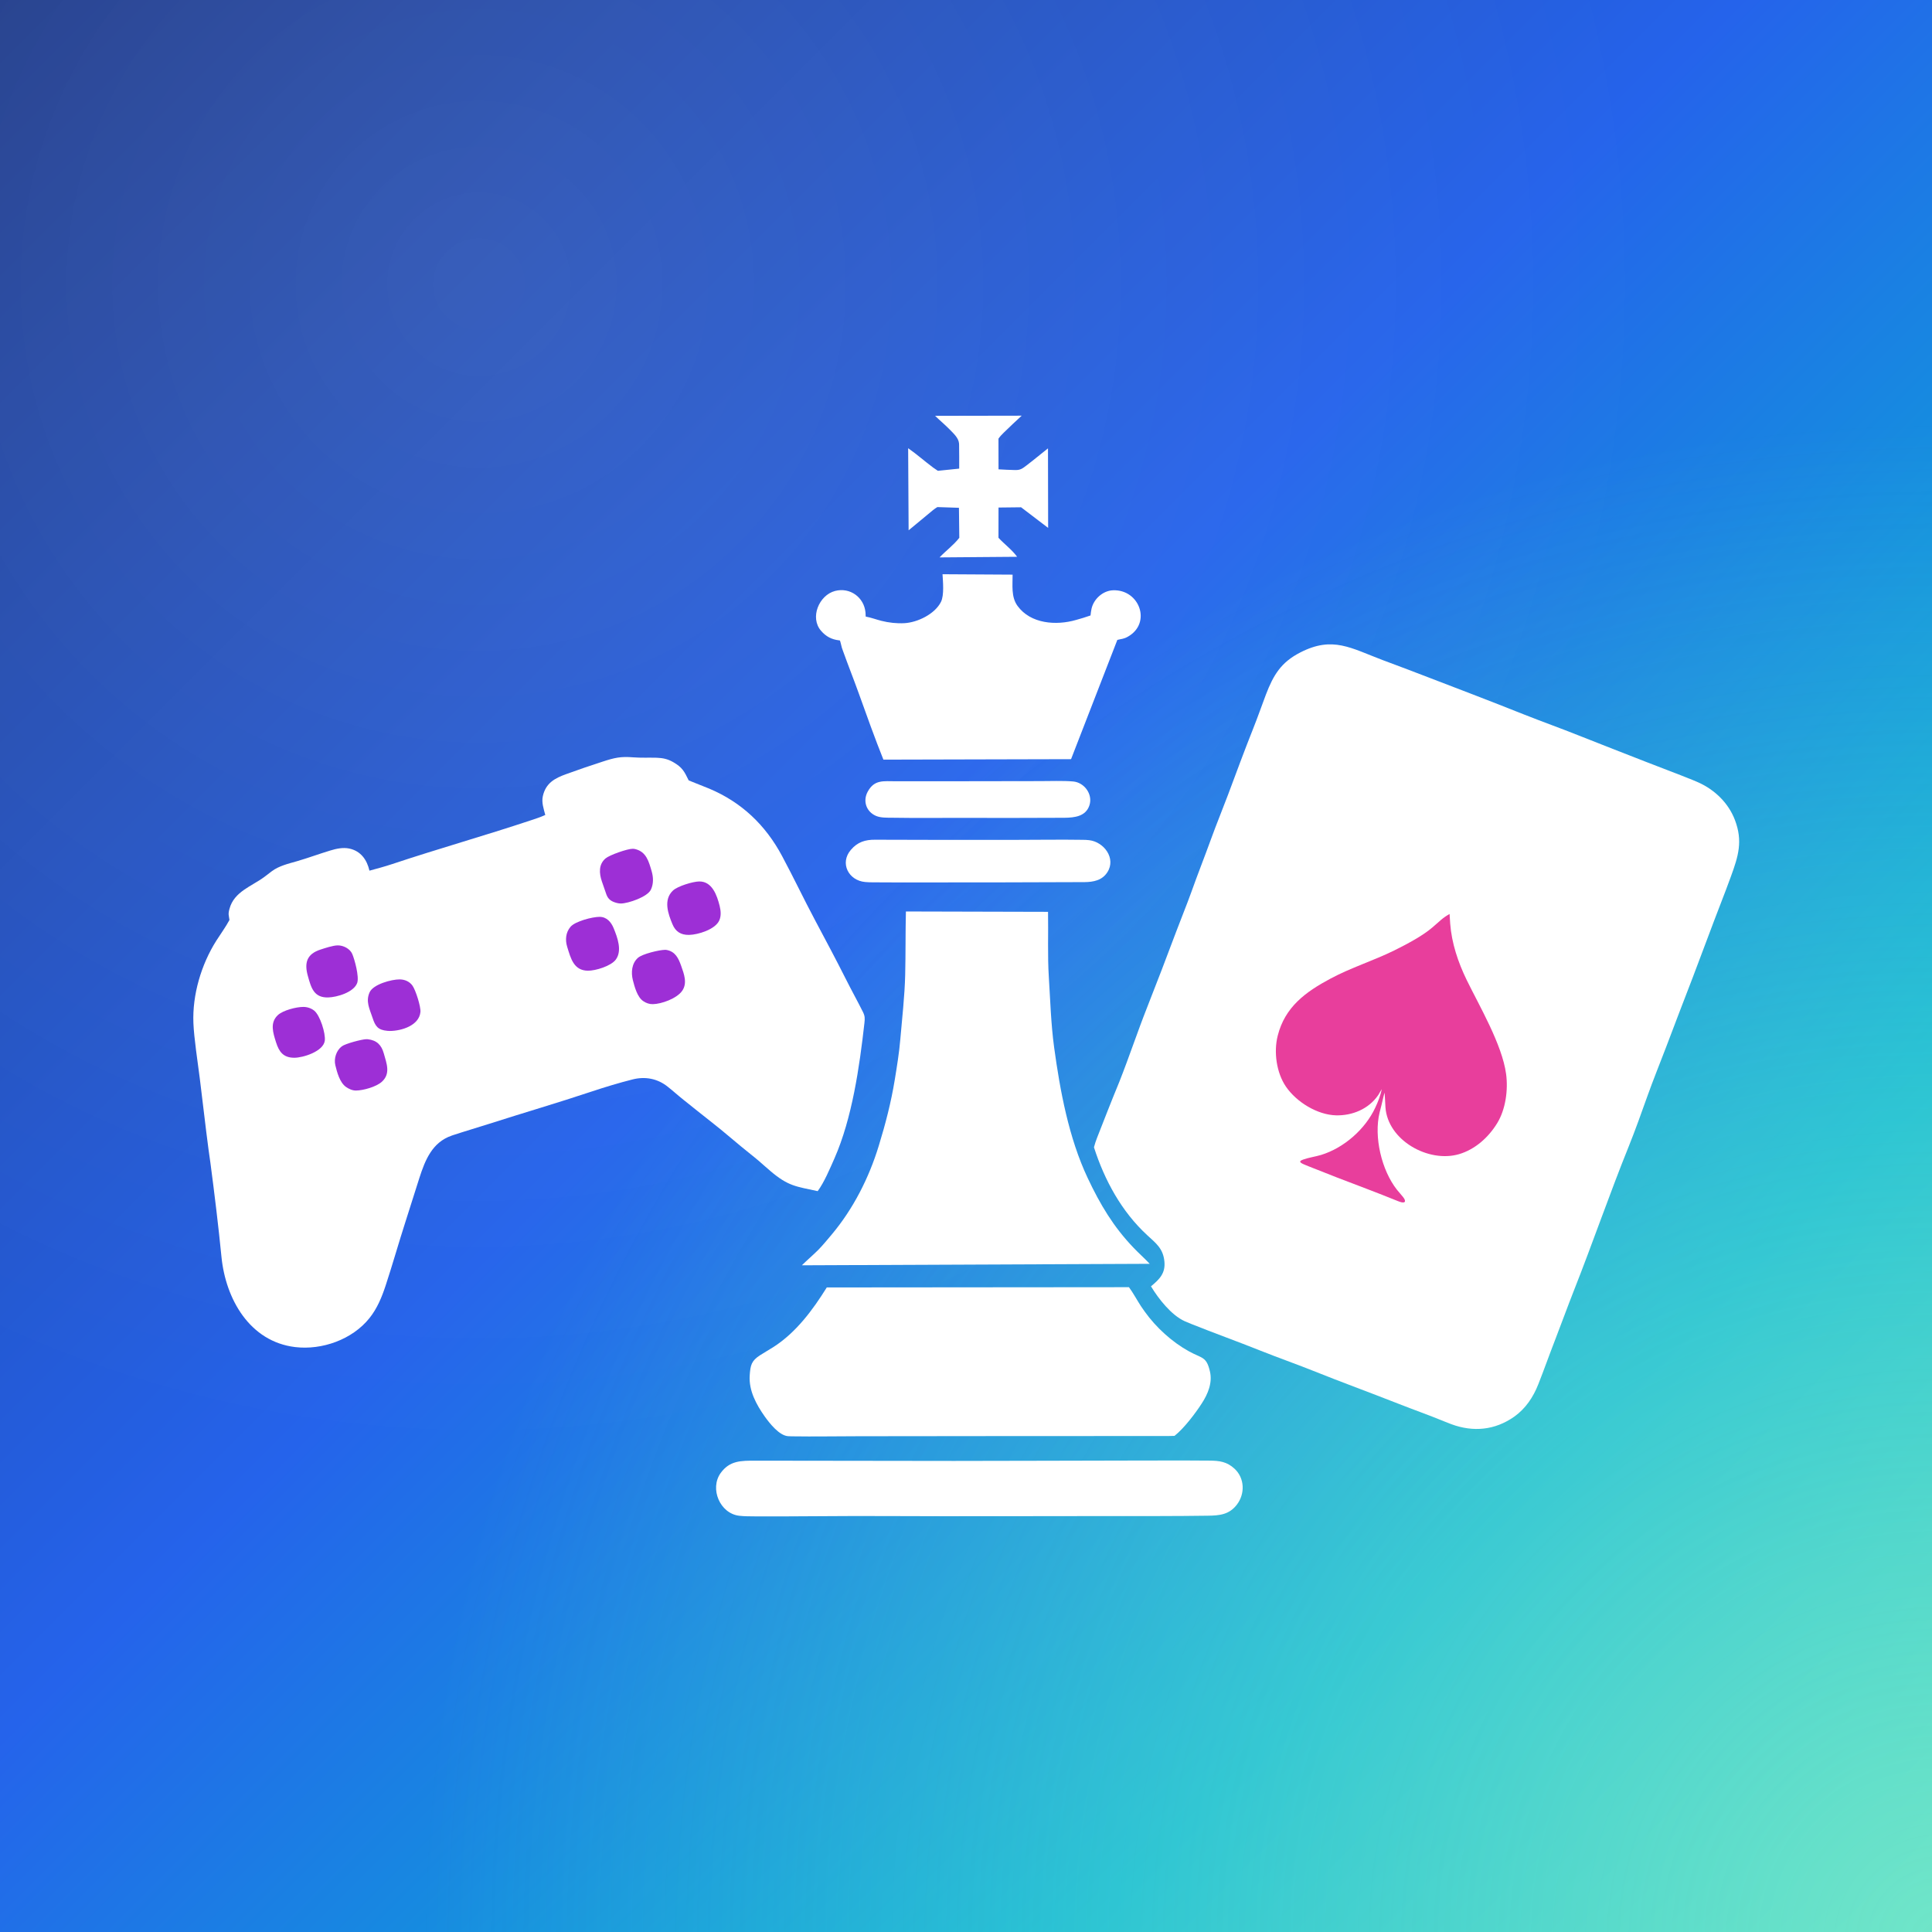
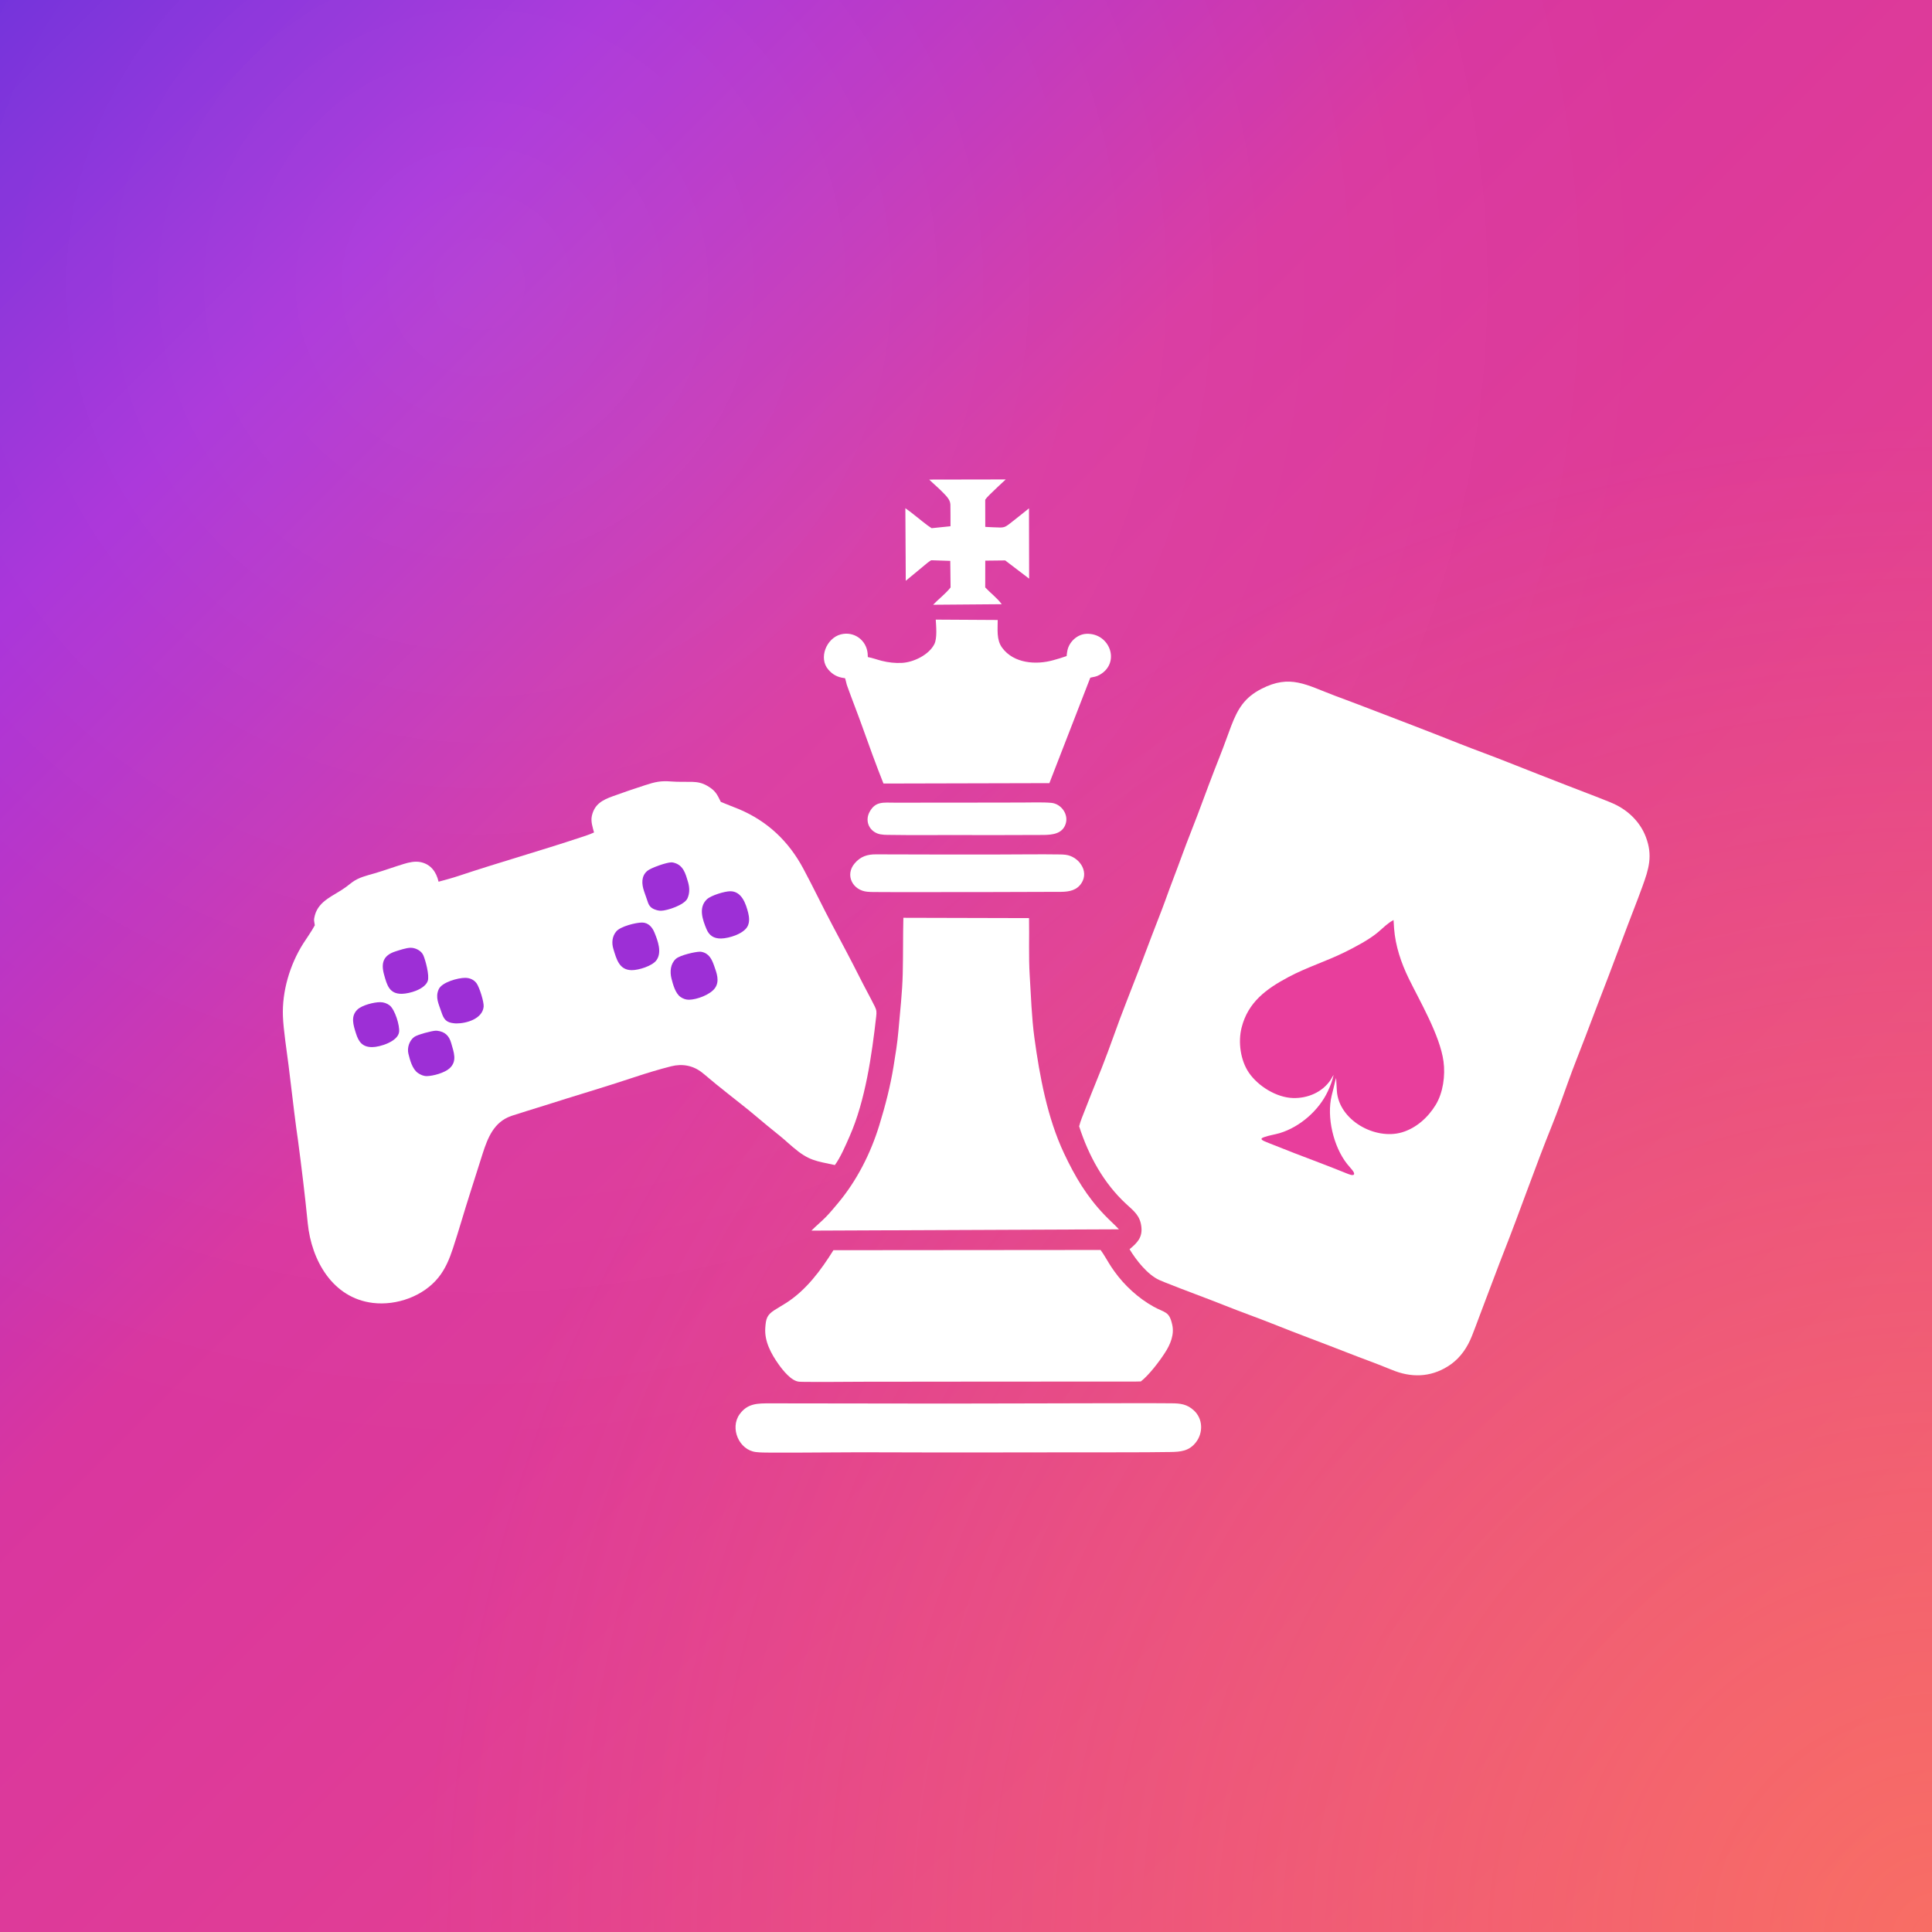
<svg xmlns="http://www.w3.org/2000/svg" viewBox="0 0 1024 1024" width="1024" height="1024">
  <defs>
    <linearGradient id="bg" gradientUnits="userSpaceOnUse" x1="0" y1="1.1368683772161603e-13" x2="1024" y2="1024">
-       <stop offset="0" stop-color="#1e3a8a" />
-       <stop offset="0.45" stop-color="#2563eb" />
-       <stop offset="0.78" stop-color="#06b6d4" />
-       <stop offset="1" stop-color="#2dd4bf" />
+       <stop offset="0" stop-color="#6d28d9" />
+       <stop offset="0.16" stop-color="#a62bd8" />
+       <stop offset="0.39" stop-color="#d9369f" />
+       <stop offset="1" stop-color="#ef4b82" />
    </linearGradient>
    <radialGradient id="rbg" cx=".5" cy=".5" r=".72">
-       <stop offset="0" stop-color="#1e3a8a" />
-       <stop offset="0.45" stop-color="#2563eb" />
-       <stop offset="0.78" stop-color="#06b6d4" />
-       <stop offset="1" stop-color="#2dd4bf" />
+       <stop offset="0" stop-color="#6d28d9" />
+       <stop offset="0.16" stop-color="#a62bd8" />
+       <stop offset="0.39" stop-color="#d9369f" />
+       <stop offset="1" stop-color="#ef4b82" />
    </radialGradient>
    <radialGradient id="glow" cx="1" cy="1" r=".78">
-       <stop offset="0" stop-color="#a7f3d0" stop-opacity="0.55" />
-       <stop offset="1" stop-color="#a7f3d0" stop-opacity="0" />
+       <stop offset="0" stop-color="#ff8a4c" stop-opacity="0.55" />
+       <stop offset="1" stop-color="#ff8a4c" stop-opacity="0" />
    </radialGradient>
    <radialGradient id="shine" cx=".25" cy=".15" r=".6">
      <stop offset="0" stop-color="#fff" stop-opacity="0.1" />
      <stop offset="1" stop-color="#fff" stop-opacity="0" />
    </radialGradient>
  </defs>
  <g>
    <rect width="1024" height="1024" fill="url(#bg)" />
    <rect width="1024" height="1024" fill="url(#glow)" />
    <rect width="1024" height="1024" fill="url(#shine)" />
-     <g transform="matrix(1.153673 0 0 1.153673 -77.86737 -80.03601)" opacity="1">
+     <g transform="matrix(1.02 0 0 1.02 -9.520996 -11.43835)" opacity="1">
      <g transform="scale(0.2349702)">
        <path transform="translate(0,0)" d="M 1353.4 1888.7 C 1350.2 1876.7 1345.9 1864.2 1348.6 1852 C 1354.4 1826.2 1371.8 1816.9 1394.9 1808.6 C 1418.0 1800.2 1441.4 1792.2 1464.9 1784.6 C 1489.4 1776.6 1500.7 1774.1 1525 1776.0 C 1540.3 1777.2 1555.6 1776.4 1571 1776.8 C 1583.2 1777.2 1593.0 1779.3 1603.7 1785.5 C 1621.5 1795.8 1625.2 1803.5 1633.8 1821.1 C 1646.9 1826.7 1660.3 1831.5 1673.5 1837.0 C 1737.1 1863.7 1784 1908.3 1816.4 1969.0 C 1838.6 2010.4 1858.8 2053.0 1880.9 2094.5 C 1901.2 2132.7 1921.6 2170.8 1941.0 2209.4 C 1951.9 2231.1 1963.7 2252.3 1974.5 2273.9 C 1978.5 2282.0 1978.4 2286.5 1977.4 2295.5 C 1967.8 2380.7 1953.4 2481.7 1918.7 2560.4 C 1910.1 2579.8 1898.7 2607.1 1886.0 2624.2 C 1844.2 2615.0 1828.9 2615.1 1793.0 2584.4 C 1785.3 2577.9 1777.8 2571.0 1770.1 2564.4 C 1770.1 2564.4 1767.8 2562.5 1767.8 2562.5 C 1763.7 2559.1 1759.6 2555.6 1755.3 2552.3 C 1728.7 2531.3 1703.4 2508.5 1676.5 2487.7 C 1658.7 2473.9 1641.3 2459.6 1623.6 2445.6 C 1613.0 2437.2 1603.1 2428.1 1592.5 2419.8 C 1572.5 2403.9 1548.5 2399.6 1524 2405.8 C 1498.8 2412.1 1468.1 2421.4 1444.5 2429.3 C 1377.7 2451.6 1310.0 2471.3 1243 2492.8 C 1219.5 2500.3 1195.8 2507.2 1172.5 2514.9 C 1172.4 2514.9 1170.0 2515.8 1170 2515.8 C 1132.4 2528.9 1118.6 2563.1 1107.2 2598.5 C 1097.9 2627.4 1088.9 2656.4 1079.6 2685.4 C 1066.4 2726.4 1054.7 2768.0 1041.2 2809 C 1033.7 2831.7 1024.6 2853.8 1009.5 2872.6 C 976.1 2914.3 916.9 2935.4 864.4 2929.1 C 775.3 2918.4 728.5 2835.0 720.3 2753 C 714.2 2691.3 706.7 2629.9 698.6 2568.5 C 697.5 2559.9 696.1 2551.5 695.0 2543 C 688.8 2496.7 683.8 2450.3 677.9 2404 C 673.9 2372.3 666.5 2324.6 665.4 2295.5 C 663.2 2240.3 680.7 2181.1 710.2 2134.5 C 718.8 2121.0 728.3 2108.1 735.9 2094.0 C 734.7 2084.8 732.9 2083.1 736.0 2072 C 745.0 2038.5 779.4 2028.2 804.3 2009.7 C 809.2 2006.1 813.9 2002.3 818.7 1998.7 C 833.0 1988.1 850.9 1984.0 868.0 1979.1 C 889.9 1972.7 911.2 1964.8 933.0 1958.2 C 944.7 1954.6 957.7 1951.8 969.9 1954.3 C 992.6 1959.0 1004.7 1976.2 1009.6 1997.6 C 1024.7 1993.5 1039.8 1989.5 1054.7 1984.5 C 1144.1 1954.7 1234.9 1929.2 1324.4 1899.4 C 1334.2 1896.2 1344.0 1893.0 1353.4 1888.7 z" fill="#ffffff" />
        <path transform="translate(0,0)" d="M 1587.5 2152.4 C 1588.6 2152.4 1589.8 2152.4 1591 2152.7 C 1607.6 2155.9 1613.8 2168.8 1619.0 2183.5 C 1624.6 2199.4 1631.8 2217.6 1620.8 2232.9 C 1610.3 2247.6 1580.6 2258.4 1563.5 2258.6 C 1556.7 2258.7 1550.6 2256.5 1545.0 2252.7 C 1533.2 2244.9 1527.9 2224.3 1524.6 2211.5 C 1520.9 2196.6 1522.3 2179.0 1534.5 2168.1 C 1543.3 2160.2 1576.5 2152.5 1587.5 2152.4 z" fill="#9d2fd6" />
        <path transform="translate(0,0)" d="M 1524.5 1954.8 C 1526.2 1954.8 1527.9 1955.1 1529.6 1955.5 C 1551.0 1960.8 1555.8 1979.8 1561.3 1998.4 C 1564.8 2010.4 1565.3 2022.8 1560.0 2034.5 C 1553.4 2049.0 1515.3 2061.7 1501.5 2061.8 C 1498.7 2061.8 1496.1 2061.5 1493.5 2060.8 C 1483.4 2058.2 1476.7 2054.3 1473.0 2044.5 C 1469.9 2035.8 1466.9 2027.2 1464 2018.5 C 1458.7 2002.8 1457.4 1985.3 1471.3 1973.6 C 1479.1 1967 1513.9 1954.7 1524.5 1954.8 z" fill="#9d2fd6" />
        <path transform="translate(0,0)" d="M 1459.5 2087.9 C 1473.5 2087.9 1482.3 2098.2 1487.2 2110.4 C 1494.4 2128.1 1504.1 2153.8 1491.4 2171.3 C 1482.1 2184.1 1451.7 2193.4 1436.5 2193.2 C 1408.9 2192.8 1403.1 2168.8 1396.2 2146.4 C 1392.1 2133.0 1393.3 2118.4 1402.7 2107.4 C 1412.0 2096.4 1445.8 2087.9 1459.5 2087.9 z" fill="#9d2fd6" />
        <path transform="translate(0,0)" d="M 1654.5 2018.7 C 1679.9 2018.5 1689.2 2046.2 1694.3 2066.4 C 1696.6 2075.8 1697.6 2086.0 1693.6 2094.9 C 1685.9 2112.5 1652.0 2122.9 1634.5 2123.2 C 1618.1 2123.5 1607.9 2116.4 1602.1 2102.4 C 1593.4 2081.7 1583.9 2054.5 1603.0 2036.5 C 1612.2 2027.8 1642.2 2018.8 1654.5 2018.7 z" fill="#9d2fd6" />
        <path transform="translate(0,0)" d="M 1068.5 2210.2 C 1078.4 2210.2 1088.0 2214.2 1093.8 2222.5 C 1100.2 2231.7 1110.2 2263.6 1109.3 2273.9 C 1106.7 2300.7 1071.7 2311.0 1049.5 2311.0 C 1048 2311.0 1046.5 2310.9 1045 2310.8 C 1026.1 2309.2 1021.1 2301.9 1015.6 2285.1 C 1009.9 2267.9 1001.9 2253.3 1009.9 2235.5 C 1016.9 2219.7 1052.9 2210.1 1068.5 2210.2 z" fill="#9d2fd6" />
        <path transform="translate(0,0)" d="M 947.5 2143.7 C 958.4 2143.5 971.6 2150.1 976.0 2160.5 C 980.7 2171.4 989.8 2205.0 985.7 2217 C 979.2 2235.5 945.7 2245.2 928.5 2245.5 C 900.9 2246 895.6 2226.5 889.3 2203.9 C 881.8 2177.6 887.1 2160.4 914.4 2151.7 C 923.1 2148.9 938.3 2143.8 947.5 2143.7 z" fill="#9d2fd6" />
        <path transform="translate(0,0)" d="M 1003.5 2327.1 C 1004.5 2327.1 1005.4 2327.1 1006.4 2327.2 C 1024.0 2329.2 1033.1 2338.5 1037.7 2355 C 1043.2 2374.7 1051.4 2394.5 1033.8 2410.4 C 1022.8 2420.3 997.7 2427.3 983.5 2427.5 C 976.4 2427.6 969.5 2424.5 963.8 2420.5 C 951.4 2411.7 946.3 2391.8 942.9 2378 C 939.8 2364.9 944.7 2349.4 955.5 2341.1 C 962.4 2335.8 995.0 2327.2 1003.5 2327.1 z" fill="#9d2fd6" />
        <path transform="translate(0,0)" d="M 880.5 2264 C 887.9 2264.0 895.5 2266.5 901.4 2271.1 C 913.1 2280.3 924.1 2315.9 922.3 2330 C 919.6 2351.1 879.6 2363.5 862.5 2363.4 C 841.1 2363.3 832.8 2351.7 826.9 2333 C 821.2 2314.7 814.6 2295.3 830.2 2280.3 C 840.4 2270.5 867.1 2263.9 880.5 2264 z" fill="#9d2fd6" />
      </g>
    </g>
-     <g transform="matrix(1.153673 0 0 1.153673 -72.17474 -80.03601)" opacity="1">
+     <g transform="matrix(1.02 0 0 1.02 -9.520996 -11.43835)" opacity="1">
+       <g transform="scale(0.2349702)">
+         <path transform="translate(0,0)" d="M 2426.2 2538.5 C 2427.9 2532.2 2429.8 2526.0 2432.2 2520 C 2446.1 2484.6 2459.8 2449.2 2474.3 2414.1 C 2474.3 2414.1 2475.8 2410.4 2475.8 2410.4 C 2494.9 2362.2 2511.2 2312.8 2530.3 2264.5 C 2549.7 2215.4 2568.5 2166 2587.1 2116.5 C 2596.6 2091.1 2607.0 2066.0 2616.2 2040.5 C 2628.7 2005.3 2642.5 1970.6 2655.2 1935.5 C 2665.7 1906.6 2677.4 1878.2 2688.2 1849.5 C 2704.5 1805.9 2720.6 1762.2 2737.8 1719 C 2746.5 1697.2 2754.1 1675.2 2762.4 1653.3 C 2777.1 1615 2792.0 1590.2 2829.5 1571.0 C 2893.0 1538.4 2928.2 1562.3 2991.8 1586.3 C 2991.8 1586.3 2996.9 1588.2 2997 1588.2 C 3052.8 1608.9 3108.3 1630.7 3164 1651.9 C 3198.8 1665.2 3233.4 1678.9 3268.0 1692.6 C 3303.3 1706.6 3339.1 1719.3 3374.3 1733.4 C 3418.3 1750.9 3462.4 1768.0 3506.4 1785.2 C 3536.7 1797.1 3567.4 1808.4 3597.5 1820.6 C 3601.0 1822.1 3604.5 1823.5 3608 1825.1 C 3640.0 1839.5 3666.8 1865.3 3679.4 1898.5 C 3695.2 1939.9 3686.1 1969.2 3671.6 2008.9 C 3665.6 2025.5 3659.3 2042.0 3652.9 2058.5 C 3633.8 2107.6 3615.8 2157.2 3596.9 2206.5 C 3579.5 2251.8 3562.0 2297.0 3544.9 2342.5 C 3532.6 2374.8 3519.5 2406.9 3507.9 2439.5 C 3496.3 2472.0 3484.8 2504.4 3471.9 2536.5 C 3434.4 2629.4 3401.8 2724.2 3365.0 2817.5 C 3351.9 2850.7 3339.8 2884.2 3326.9 2917.5 C 3316.0 2945.5 3306.0 2974 3294.9 3002 C 3285.1 3026.9 3270.1 3049.4 3248.0 3065.1 C 3210.3 3091.7 3167.8 3095.7 3125 3079.9 C 3120.6 3078.3 3116.3 3076.5 3112 3074.8 C 3081.9 3062.4 3051.2 3051.6 3021 3039.7 C 2965.3 3017.8 2909.0 2997.3 2853.5 2975.0 C 2819.6 2961.5 2785.3 2949.5 2751.5 2936.0 C 2706.5 2918.0 2660.9 2901.7 2616 2883.7 C 2611.8 2882.0 2607.7 2880.3 2603.6 2878.5 C 2577.5 2866.8 2552.0 2834.2 2537.7 2810.3 C 2554.5 2796.5 2566.3 2784.5 2563.9 2761.5 C 2561.4 2736.4 2547.7 2726.3 2530.3 2710.3 C 2480.2 2664.2 2446.9 2602.9 2426.2 2538.5 z" fill="#ffffff" />
+         <path transform="translate(0,0)" d="M 3121.5 2082.3 C 3121.9 2088.5 3122.2 2094.7 3122.7 2101 C 3125.6 2139.4 3138.1 2176.7 3155.0 2211.4 C 3179.3 2261.3 3224.2 2337.4 3232 2395 C 3236.2 2426.2 3231.2 2464.2 3214.6 2491.3 C 3197.6 2519.1 3171.5 2542.6 3140 2551.9 C 3080.3 2569.4 3000.5 2525.0 2996.1 2460 C 2995.5 2450.5 2995.2 2441.0 2994.5 2431.6 C 2993.5 2434.9 2992.5 2438.1 2991.8 2441.4 C 2989.8 2451.2 2987.0 2460.8 2984.7 2470.4 C 2973.1 2518.0 2988.5 2583.3 3018.7 2621.6 C 3022.3 2626.1 3026.3 2630.4 3030.0 2635 C 3037.9 2644.5 3034.7 2649.0 3023.5 2644.8 C 3023.5 2644.8 3020.5 2643.7 3020.5 2643.7 C 2999.9 2635.4 2979.2 2627.2 2958.4 2619.3 C 2920.7 2605.1 2883.3 2590.7 2846 2575.7 C 2844.2 2575.0 2842.4 2574.3 2840.6 2573.5 C 2833.9 2570.6 2822.6 2566.8 2835.1 2562.5 C 2846.3 2558.5 2858.5 2556.9 2870.0 2553.5 C 2914.7 2539.9 2956.5 2503.3 2976.2 2461.0 C 2981.7 2449.4 2986.3 2437.3 2989.0 2424.8 C 2988.1 2426.3 2987.1 2427.7 2986.2 2429.2 C 2985.0 2431.2 2984.0 2433.3 2982.7 2435.3 C 2982.7 2435.3 2982.0 2436.4 2982.0 2436.4 C 2963.5 2463.5 2931.4 2476.8 2899.5 2476 C 2862.6 2475.0 2822.0 2449.8 2801.5 2419.8 C 2782.9 2392.5 2777.4 2351.9 2785.5 2320.2 C 2799.7 2264.0 2839.9 2234.7 2888.8 2208.6 C 2929.0 2187.1 2972.7 2173.6 3013.5 2153.5 C 3037.0 2141.8 3068.2 2125.5 3087.8 2108.7 C 3103.2 2095.5 3107.6 2090.1 3121.5 2082.3 z" fill="#e83e9c" />
+       </g>
+     </g>
+     <g transform="matrix(1.02 0 0 1.02 -9.520996 -11.43835)" opacity="1">
      <g transform="scale(0.2349702)">
        <path transform="translate(0,0)" d="M 2037.5 2077.4 L 2315.4 2078.1 C 2316.2 2120.4 2314.3 2162.7 2316.9 2205 C 2319.8 2250.9 2321.1 2297.3 2327.3 2343 C 2338.9 2427.9 2356.0 2520.3 2392.9 2598.5 C 2417.3 2650.2 2443 2693.6 2482.8 2735.1 C 2493.0 2745.8 2504.1 2755.5 2514.2 2766.3 L 1834.1 2769.2 C 1844.5 2758.9 1855.7 2749.5 1866.1 2739.1 C 1875.4 2729.6 1883.7 2719.4 1892.3 2709.2 C 1934.5 2659.0 1965.3 2598.2 1984.4 2535.7 C 1997.5 2493.1 2008.7 2449.9 2015.8 2406 C 2020.0 2380.1 2024.3 2354.0 2026.5 2328 C 2030.1 2285.6 2035.1 2243.4 2036.1 2201 C 2037.1 2159.8 2036.5 2118.6 2037.5 2077.4 z" fill="#ffffff" />
        <path transform="translate(0,0)" d="M 1882.8 2812.5 L 2473.6 2812.0 C 2481.0 2821.7 2491.0 2840.1 2497.4 2849.6 C 2499.7 2853.0 2502.1 2856.4 2504.5 2859.8 C 2526.5 2890.6 2557.5 2918.9 2590.7 2937.3 C 2616.5 2951.6 2625.2 2947.0 2632.0 2977 C 2637.1 2999.1 2627.9 3021.0 2615.9 3039.4 C 2603.5 3058.7 2580.9 3088.4 2562.7 3102.7 C 2558.4 3102.9 2554.2 3103.0 2550 3103.0 C 2348.8 3103.1 2147.6 3103.0 1946.5 3103.4 C 1902.5 3103.4 1858.4 3104.3 1814.5 3103.6 C 1812 3103.6 1809.4 3103.5 1807 3103.3 C 1789.6 3102.0 1770.8 3077.8 1761.7 3065.1 C 1745 3041.5 1730.1 3014.2 1732.1 2984.5 C 1733.5 2964.6 1735.3 2956.1 1752.1 2945.2 C 1760.8 2939.6 1769.8 2934.5 1778.5 2929.0 C 1822.7 2900.6 1855.0 2857.1 1882.8 2812.5 z" fill="#ffffff" />
        <path transform="translate(0,0)" d="M 2109.1 1418.0 L 2246.1 1418.8 C 2246.3 1439.4 2242.9 1462.3 2255.8 1480.0 C 2281.4 1515.1 2331.2 1518.6 2369.8 1507.5 C 2379.4 1504.8 2389.1 1502 2398.5 1498.6 C 2398.9 1494.2 2399.5 1489.9 2400.4 1485.6 C 2404.6 1466.5 2422.6 1450.1 2442.5 1449.4 C 2494.3 1447.4 2518.4 1513.6 2471.5 1540.1 C 2462.9 1544.9 2459.4 1544.2 2450.9 1546.4 L 2360.4 1779.6 L 1993.5 1780.5 C 1977.8 1741.5 1959.7 1691.1 1945.5 1651.4 C 1935.5 1623.5 1924.5 1595.9 1914.5 1568.0 C 1913.7 1565.9 1913.0 1563.9 1912.3 1561.8 C 1911.4 1558.9 1909.5 1549.3 1908.4 1547.5 C 1908.4 1547.5 1907.0 1547.3 1907.0 1547.3 C 1892.4 1545.6 1881.3 1539.9 1871.6 1528.6 C 1849.2 1502.9 1867.6 1458.9 1899 1450.7 C 1928.2 1443.1 1955.7 1463.1 1958.5 1492.8 C 1958.7 1495.5 1958.8 1498.1 1958.9 1500.8 C 1969.3 1502.7 1979.2 1506.5 1989.5 1509.1 C 2004.2 1512.8 2019.3 1514.5 2034.5 1513.7 C 2060.2 1512.3 2094.2 1495.9 2106.1 1472 C 2112.6 1458.7 2109.9 1432.1 2109.1 1418.0 z" fill="#ffffff" />
        <path transform="translate(0,0)" d="M 2465.5 3151.0 C 2520.6 3151.0 2575.8 3150.6 2631 3151.1 C 2650.4 3151.2 2665.1 3153.1 2680.0 3166.9 C 2700.0 3185.3 2700.9 3216.1 2684.5 3237.3 C 2669.4 3256.9 2650.5 3258.5 2627.5 3258.8 C 2564.6 3259.7 2501.8 3259.5 2439 3259.5 C 2291.5 3259.5 2143.9 3260.2 1996.5 3259.5 C 1911.8 3259.0 1827.1 3260.5 1742.5 3260.1 C 1732.1 3260.0 1721.8 3260.1 1711.5 3258.9 C 1673.9 3254.4 1653.5 3206.0 1675.2 3175.5 C 1693.0 3150.7 1715.5 3151.2 1743.5 3151.2 C 1872.8 3151.2 2002.1 3151.7 2131.5 3151.7 C 2242.8 3151.7 2354.1 3151.1 2465.5 3151.0 z" fill="#ffffff" />
        <path transform="translate(0,0)" d="M 2094.6 1108.3 L 2263.9 1108.0 C 2252.0 1119.0 2240.2 1130.0 2228.6 1141.4 C 2225.0 1144.9 2221.4 1148.7 2218.5 1152.9 L 2218.6 1212.9 C 2229.4 1213.6 2240.2 1214.0 2251.0 1214.3 C 2261.2 1214.5 2264.9 1211.7 2273.3 1205.3 C 2287.5 1194.5 2301.2 1183.0 2315.3 1171.9 L 2315.6 1327.4 L 2262.7 1287.1 L 2218.6 1287.6 L 2218.5 1346.8 C 2230.4 1359.5 2244.7 1369.9 2255.0 1383.9 L 2103.3 1385.1 C 2115.8 1371.9 2130.8 1361.1 2141.9 1346.8 L 2141.2 1288.1 L 2099.0 1286.7 C 2096.0 1288.6 2093.1 1290.5 2090.4 1292.7 C 2074.4 1305.7 2058.8 1319.2 2042.8 1332.1 L 2041.9 1171.6 C 2059.6 1184.0 2073.5 1196.6 2090.8 1209.5 C 2093.8 1211.7 2096.9 1213.8 2100.0 1215.8 L 2141.7 1211.5 C 2141.7 1196.1 2141.8 1180.8 2141.5 1165.4 C 2141.5 1164.4 2141.5 1163.4 2141.4 1162.4 C 2140.5 1151.3 2130.3 1142.5 2123.0 1134.9 C 2113.9 1125.6 2103.9 1117.4 2094.6 1108.3 z" fill="#ffffff" />
        <path transform="translate(0,0)" d="M 1977.5 1937.1 C 2068 1937.6 2158.5 1937.4 2249 1937.4 C 2293.8 1937.4 2338.7 1936.6 2383.5 1937.3 C 2387.7 1937.3 2391.8 1937.5 2396 1938.0 C 2424.7 1941.4 2448.8 1973.5 2431.5 2000.5 C 2421.2 2016.7 2404.2 2019.8 2386.5 2020.0 C 2386.4 2020.0 2382.5 2020.0 2382.5 2020.0 C 2277.5 2020.4 2172.4 2020.7 2067.5 2020.6 C 2035.6 2020.5 2003.8 2020.8 1972 2020.4 C 1967.3 2020.4 1962.6 2020.2 1958 2019.8 C 1925.4 2017.0 1907.6 1982.9 1929.9 1956.9 C 1942.9 1941.6 1958.0 1936.9 1977.5 1937.1 z" fill="#ffffff" />
        <path transform="translate(0,0)" d="M 2299.5 1822.5 C 2317.2 1822.5 2346.2 1821.5 2364.5 1823.2 C 2386.3 1825.1 2403.3 1848.2 2396.4 1869.6 C 2389.3 1891.7 2367.3 1893.9 2347.5 1894.2 C 2347.4 1894.2 2342.5 1894.2 2342.5 1894.2 C 2277.8 1894.5 2213.1 1894.6 2148.5 1894.4 C 2102.3 1894.2 2056.1 1894.9 2010 1894.1 C 2000.4 1894.0 1988.5 1894.4 1979.5 1890.7 C 1959.9 1882.6 1952.8 1861.3 1962.9 1843 C 1976.0 1819.2 1993.3 1822.8 2018.5 1822.8 C 2112.1 1823.0 2205.8 1822.5 2299.5 1822.5 z" fill="#ffffff" />
      </g>
    </g>
-     <g transform="matrix(1.153673 0 0 1.153673 -77.86737 -80.03601)" opacity="1">
-       <g transform="scale(0.2349702)">
-         <path transform="translate(0,0)" d="M 2426.2 2538.5 C 2427.9 2532.2 2429.8 2526.0 2432.2 2520 C 2446.1 2484.6 2459.8 2449.2 2474.3 2414.1 C 2474.3 2414.1 2475.8 2410.4 2475.8 2410.4 C 2494.9 2362.2 2511.2 2312.8 2530.3 2264.5 C 2549.7 2215.4 2568.5 2166 2587.1 2116.5 C 2596.6 2091.1 2607.0 2066.0 2616.2 2040.5 C 2628.7 2005.3 2642.5 1970.6 2655.2 1935.5 C 2665.7 1906.6 2677.4 1878.2 2688.2 1849.5 C 2704.5 1805.9 2720.6 1762.2 2737.8 1719 C 2746.5 1697.2 2754.1 1675.2 2762.4 1653.3 C 2777.1 1615 2792.0 1590.2 2829.5 1571.0 C 2893.0 1538.4 2928.2 1562.3 2991.8 1586.3 C 2991.8 1586.3 2996.9 1588.2 2997 1588.2 C 3052.8 1608.9 3108.3 1630.7 3164 1651.9 C 3198.8 1665.2 3233.4 1678.9 3268.0 1692.6 C 3303.3 1706.6 3339.1 1719.3 3374.3 1733.4 C 3418.3 1750.9 3462.4 1768.0 3506.4 1785.2 C 3536.7 1797.1 3567.4 1808.4 3597.5 1820.6 C 3601.0 1822.1 3604.5 1823.5 3608 1825.1 C 3640.0 1839.5 3666.8 1865.3 3679.4 1898.5 C 3695.2 1939.9 3686.1 1969.2 3671.6 2008.9 C 3665.6 2025.5 3659.3 2042.0 3652.9 2058.5 C 3633.8 2107.6 3615.8 2157.2 3596.9 2206.5 C 3579.5 2251.8 3562.0 2297.0 3544.9 2342.5 C 3532.6 2374.8 3519.5 2406.9 3507.9 2439.5 C 3496.3 2472.0 3484.8 2504.4 3471.9 2536.5 C 3434.4 2629.4 3401.8 2724.2 3365.0 2817.5 C 3351.9 2850.7 3339.8 2884.2 3326.9 2917.5 C 3316.0 2945.5 3306.0 2974 3294.9 3002 C 3285.1 3026.9 3270.1 3049.4 3248.0 3065.1 C 3210.3 3091.7 3167.8 3095.7 3125 3079.9 C 3120.6 3078.3 3116.3 3076.5 3112 3074.8 C 3081.9 3062.4 3051.2 3051.6 3021 3039.7 C 2965.3 3017.8 2909.0 2997.3 2853.5 2975.0 C 2819.6 2961.5 2785.3 2949.5 2751.5 2936.0 C 2706.5 2918.0 2660.9 2901.7 2616 2883.7 C 2611.8 2882.0 2607.7 2880.3 2603.6 2878.5 C 2577.5 2866.8 2552.0 2834.2 2537.7 2810.3 C 2554.5 2796.5 2566.3 2784.5 2563.9 2761.5 C 2561.4 2736.4 2547.7 2726.3 2530.3 2710.3 C 2480.2 2664.2 2446.9 2602.9 2426.2 2538.5 z" fill="#ffffff" />
-         <path transform="translate(0,0)" d="M 3121.5 2082.3 C 3121.9 2088.5 3122.2 2094.7 3122.7 2101 C 3125.6 2139.4 3138.1 2176.7 3155.0 2211.4 C 3179.3 2261.3 3224.2 2337.4 3232 2395 C 3236.2 2426.2 3231.2 2464.2 3214.6 2491.3 C 3197.6 2519.1 3171.5 2542.6 3140 2551.9 C 3080.3 2569.4 3000.5 2525.0 2996.1 2460 C 2995.5 2450.5 2995.2 2441.0 2994.5 2431.6 C 2993.5 2434.9 2992.5 2438.1 2991.8 2441.4 C 2989.8 2451.2 2987.0 2460.8 2984.7 2470.4 C 2973.1 2518.0 2988.5 2583.3 3018.7 2621.6 C 3022.3 2626.1 3026.3 2630.4 3030.0 2635 C 3037.9 2644.5 3034.7 2649.0 3023.5 2644.8 C 3023.5 2644.8 3020.5 2643.7 3020.5 2643.7 C 2999.9 2635.4 2979.2 2627.2 2958.4 2619.3 C 2920.7 2605.1 2883.3 2590.7 2846 2575.7 C 2844.2 2575.0 2842.4 2574.3 2840.6 2573.5 C 2833.9 2570.6 2822.6 2566.8 2835.1 2562.5 C 2846.3 2558.5 2858.5 2556.9 2870.0 2553.5 C 2914.7 2539.9 2956.5 2503.3 2976.2 2461.0 C 2981.7 2449.4 2986.3 2437.3 2989.0 2424.8 C 2988.1 2426.3 2987.1 2427.7 2986.2 2429.2 C 2985.0 2431.2 2984.0 2433.3 2982.7 2435.3 C 2982.7 2435.3 2982.0 2436.4 2982.0 2436.4 C 2963.5 2463.5 2931.4 2476.8 2899.5 2476 C 2862.6 2475.0 2822.0 2449.8 2801.5 2419.8 C 2782.9 2392.5 2777.4 2351.9 2785.5 2320.2 C 2799.7 2264.0 2839.9 2234.7 2888.8 2208.6 C 2929.0 2187.1 2972.7 2173.6 3013.5 2153.5 C 3037.0 2141.8 3068.2 2125.5 3087.8 2108.7 C 3103.2 2095.5 3107.6 2090.1 3121.5 2082.3 z" fill="#e83e9c" />
-       </g>
-     </g>
  </g>
</svg>
